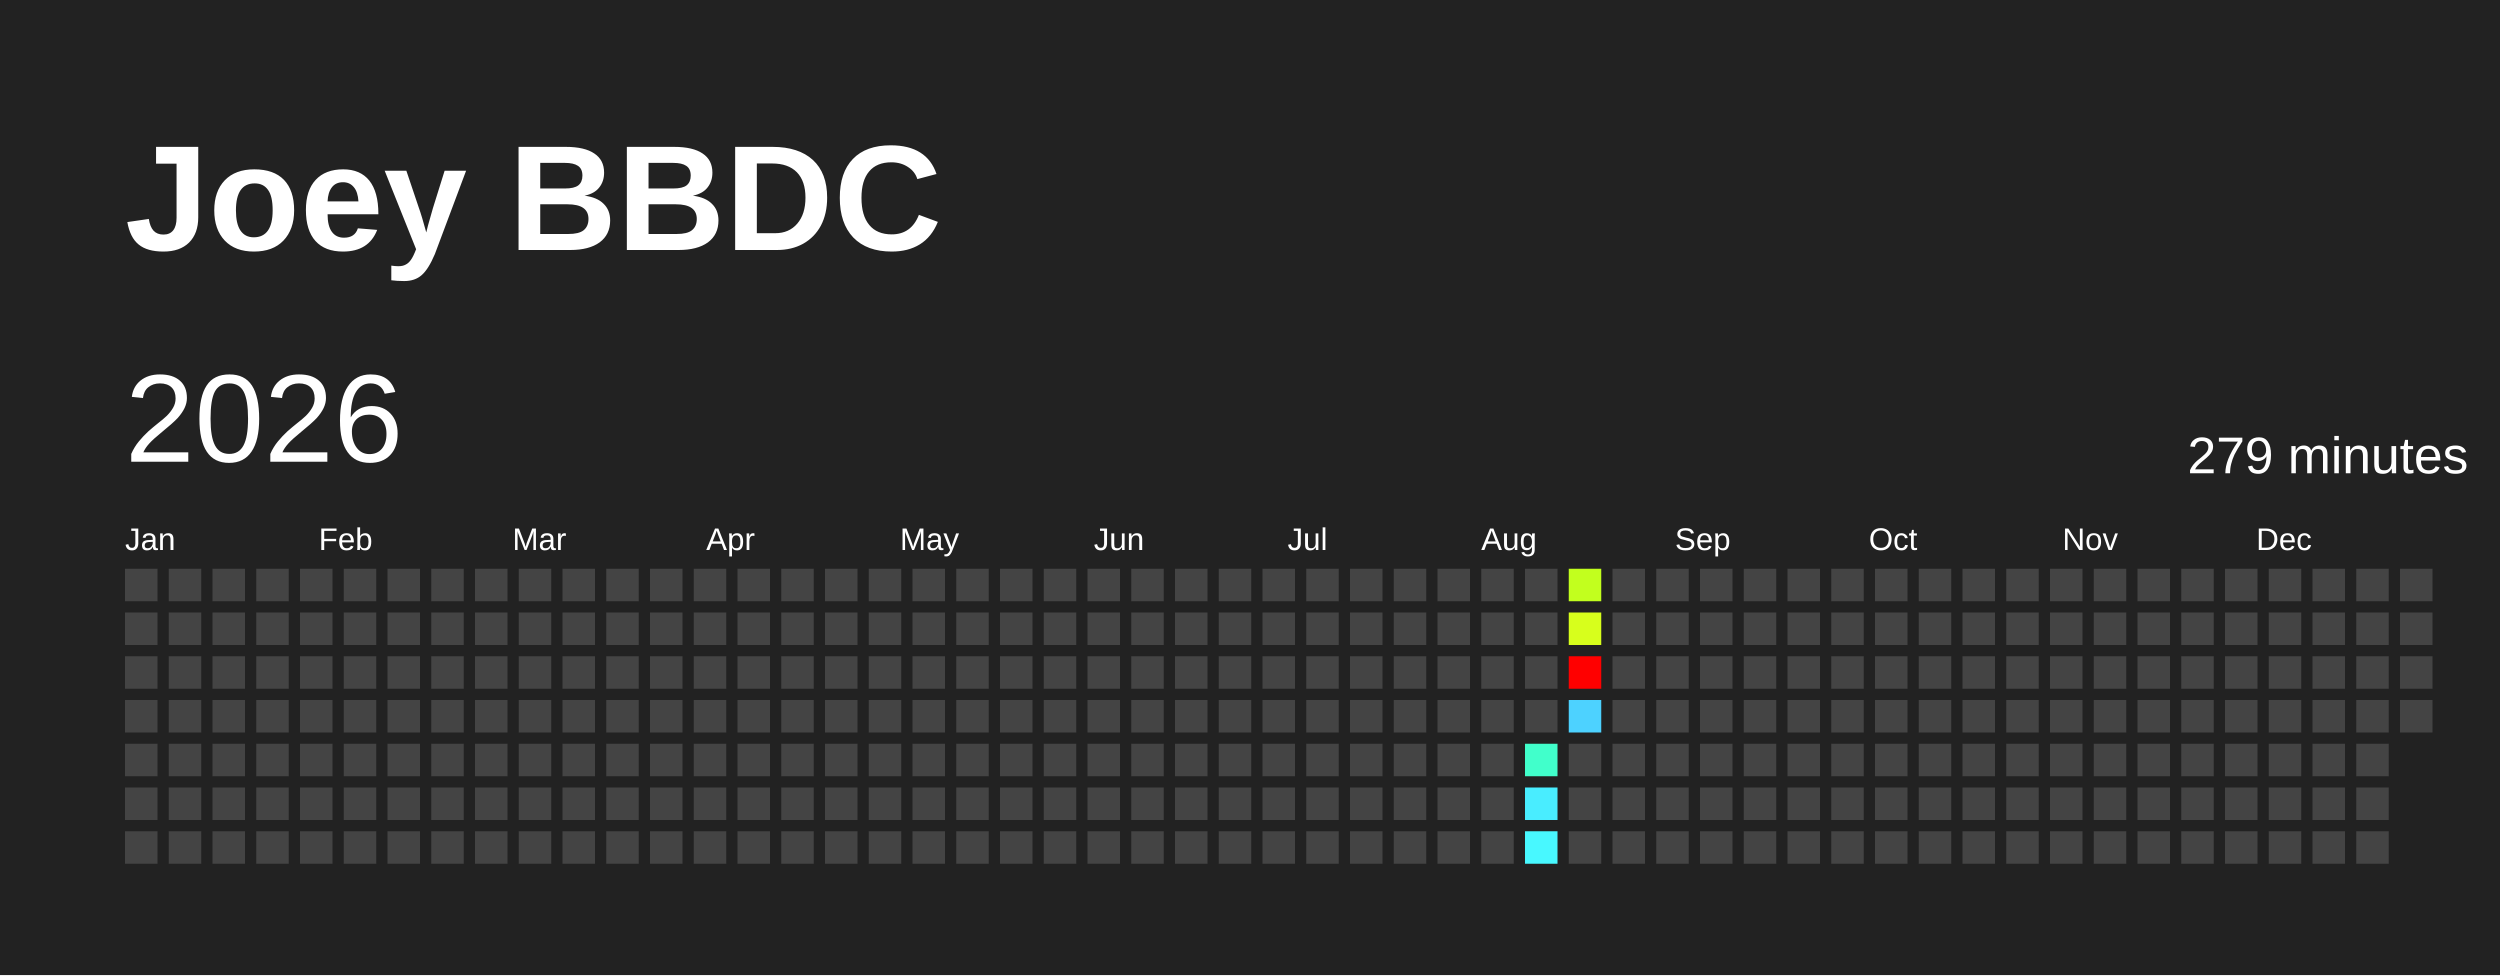
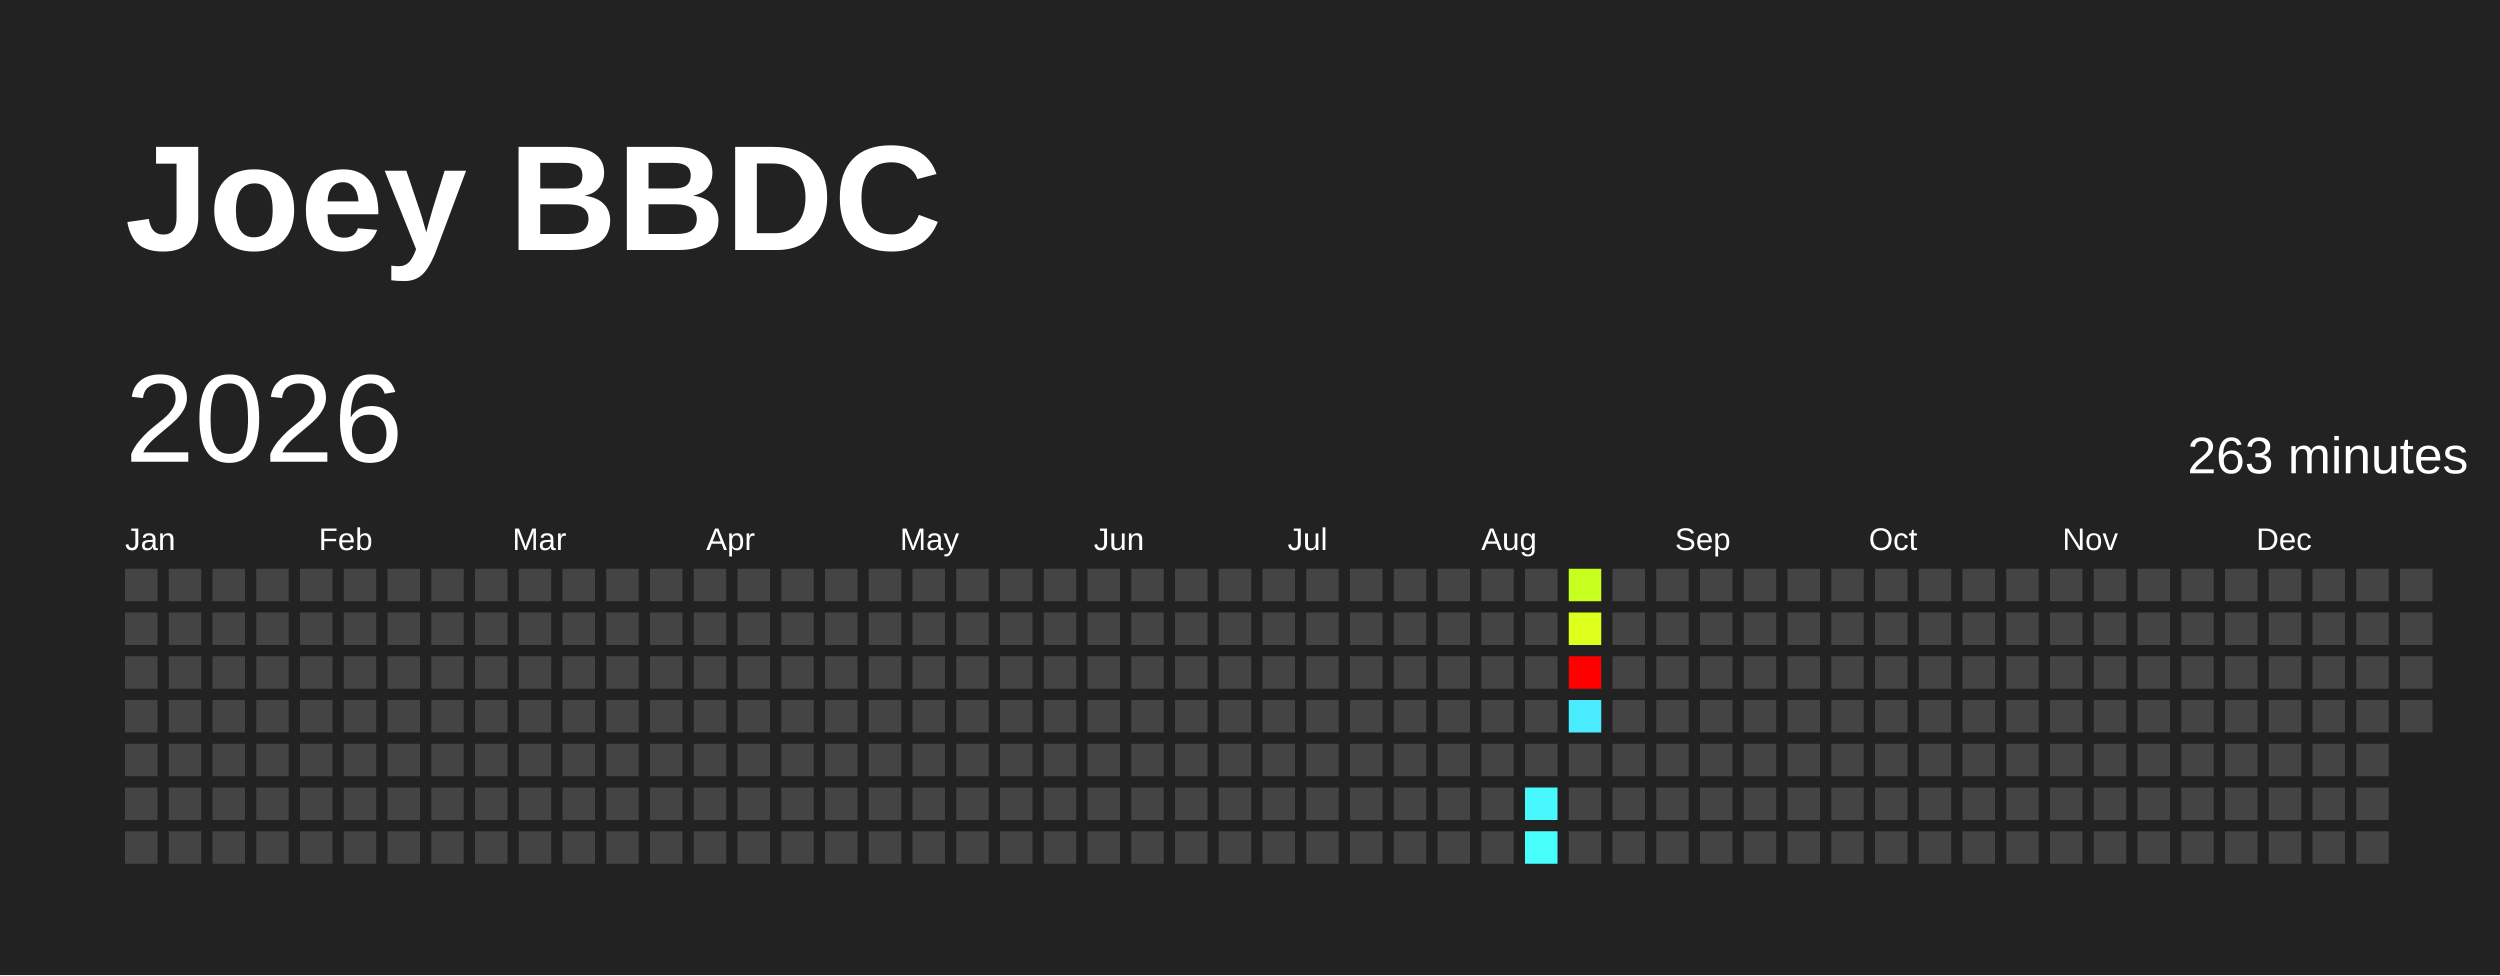
<svg xmlns="http://www.w3.org/2000/svg" baseProfile="full" height="78mm" version="1.1" viewBox="0,0,200,78" width="200mm">
  <defs />
  <rect fill="#222222" height="78" width="200" x="0" y="0" />
  <text fill="#FFFFFF" style="font-size:12px; font-family:Arial; font-weight:bold;" x="10" y="20">Joey BBDC</text>
  <text dominant-baseline="hanging" fill="#FFFFFF" style="font-size:10.0px; font-family:Arial;" x="10" y="30">2026</text>
-   <text dominant-baseline="hanging" fill="#FFFFFF" style="font-size:4.125px; font-family:Arial;" x="175" y="35">279 minutes</text>
+   <text dominant-baseline="hanging" fill="#FFFFFF" style="font-size:4.125px; font-family:Arial;" x="175" y="35">263 minutes</text>
  <text fill="#FFFFFF" style="font-size:2.5px; font-family:Arial" x="10.0" y="44">Jan</text>
  <text fill="#FFFFFF" style="font-size:2.5px; font-family:Arial" x="25.5" y="44">Feb</text>
  <text fill="#FFFFFF" style="font-size:2.5px; font-family:Arial" x="41.0" y="44">Mar</text>
  <text fill="#FFFFFF" style="font-size:2.5px; font-family:Arial" x="56.5" y="44">Apr</text>
  <text fill="#FFFFFF" style="font-size:2.5px; font-family:Arial" x="72.0" y="44">May</text>
  <text fill="#FFFFFF" style="font-size:2.5px; font-family:Arial" x="87.5" y="44">Jun</text>
  <text fill="#FFFFFF" style="font-size:2.5px; font-family:Arial" x="103.0" y="44">Jul</text>
  <text fill="#FFFFFF" style="font-size:2.5px; font-family:Arial" x="118.5" y="44">Aug</text>
  <text fill="#FFFFFF" style="font-size:2.5px; font-family:Arial" x="134.0" y="44">Sep</text>
  <text fill="#FFFFFF" style="font-size:2.5px; font-family:Arial" x="149.5" y="44">Oct</text>
  <text fill="#FFFFFF" style="font-size:2.5px; font-family:Arial" x="165.0" y="44">Nov</text>
  <text fill="#FFFFFF" style="font-size:2.5px; font-family:Arial" x="180.5" y="44">Dec</text>
  <rect fill="#444444" height="2.6" width="2.6" x="10.0" y="45.5" />
  <rect fill="#444444" height="2.6" width="2.6" x="10.0" y="49.0" />
  <rect fill="#444444" height="2.6" width="2.6" x="10.0" y="52.5" />
  <rect fill="#444444" height="2.6" width="2.6" x="10.0" y="56.0" />
  <rect fill="#444444" height="2.6" width="2.6" x="10.0" y="59.5" />
  <rect fill="#444444" height="2.6" width="2.6" x="10.0" y="63.0" />
  <rect fill="#444444" height="2.6" width="2.6" x="10.0" y="66.5" />
  <rect fill="#444444" height="2.6" width="2.6" x="13.5" y="45.5" />
  <rect fill="#444444" height="2.6" width="2.6" x="13.5" y="49.0" />
  <rect fill="#444444" height="2.6" width="2.6" x="13.5" y="52.5" />
  <rect fill="#444444" height="2.6" width="2.6" x="13.5" y="56.0" />
  <rect fill="#444444" height="2.6" width="2.6" x="13.5" y="59.5" />
  <rect fill="#444444" height="2.6" width="2.6" x="13.5" y="63.0" />
  <rect fill="#444444" height="2.6" width="2.6" x="13.5" y="66.5" />
  <rect fill="#444444" height="2.6" width="2.6" x="17.0" y="45.5" />
  <rect fill="#444444" height="2.6" width="2.6" x="17.0" y="49.0" />
  <rect fill="#444444" height="2.6" width="2.6" x="17.0" y="52.5" />
  <rect fill="#444444" height="2.6" width="2.6" x="17.0" y="56.0" />
  <rect fill="#444444" height="2.6" width="2.6" x="17.0" y="59.5" />
  <rect fill="#444444" height="2.6" width="2.6" x="17.0" y="63.0" />
  <rect fill="#444444" height="2.6" width="2.6" x="17.0" y="66.5" />
  <rect fill="#444444" height="2.6" width="2.6" x="20.5" y="45.5" />
  <rect fill="#444444" height="2.6" width="2.6" x="20.5" y="49.0" />
  <rect fill="#444444" height="2.6" width="2.6" x="20.5" y="52.5" />
  <rect fill="#444444" height="2.6" width="2.6" x="20.5" y="56.0" />
  <rect fill="#444444" height="2.6" width="2.6" x="20.5" y="59.5" />
  <rect fill="#444444" height="2.6" width="2.6" x="20.5" y="63.0" />
  <rect fill="#444444" height="2.6" width="2.6" x="20.5" y="66.5" />
  <rect fill="#444444" height="2.6" width="2.6" x="24.0" y="45.5" />
  <rect fill="#444444" height="2.6" width="2.6" x="24.0" y="49.0" />
  <rect fill="#444444" height="2.6" width="2.6" x="24.0" y="52.5" />
  <rect fill="#444444" height="2.6" width="2.6" x="24.0" y="56.0" />
  <rect fill="#444444" height="2.6" width="2.6" x="24.0" y="59.5" />
  <rect fill="#444444" height="2.6" width="2.6" x="24.0" y="63.0" />
  <rect fill="#444444" height="2.6" width="2.6" x="24.0" y="66.5" />
  <rect fill="#444444" height="2.6" width="2.6" x="27.5" y="45.5" />
  <rect fill="#444444" height="2.6" width="2.6" x="27.5" y="49.0" />
  <rect fill="#444444" height="2.6" width="2.6" x="27.5" y="52.5" />
  <rect fill="#444444" height="2.6" width="2.6" x="27.5" y="56.0" />
  <rect fill="#444444" height="2.6" width="2.6" x="27.5" y="59.5" />
  <rect fill="#444444" height="2.6" width="2.6" x="27.5" y="63.0" />
  <rect fill="#444444" height="2.6" width="2.6" x="27.5" y="66.5" />
  <rect fill="#444444" height="2.6" width="2.6" x="31.0" y="45.5" />
  <rect fill="#444444" height="2.6" width="2.6" x="31.0" y="49.0" />
  <rect fill="#444444" height="2.6" width="2.6" x="31.0" y="52.5" />
  <rect fill="#444444" height="2.6" width="2.6" x="31.0" y="56.0" />
  <rect fill="#444444" height="2.6" width="2.6" x="31.0" y="59.5" />
  <rect fill="#444444" height="2.6" width="2.6" x="31.0" y="63.0" />
  <rect fill="#444444" height="2.6" width="2.6" x="31.0" y="66.5" />
  <rect fill="#444444" height="2.6" width="2.6" x="34.5" y="45.5" />
  <rect fill="#444444" height="2.6" width="2.6" x="34.5" y="49.0" />
  <rect fill="#444444" height="2.6" width="2.6" x="34.5" y="52.5" />
  <rect fill="#444444" height="2.6" width="2.6" x="34.5" y="56.0" />
  <rect fill="#444444" height="2.6" width="2.6" x="34.5" y="59.5" />
  <rect fill="#444444" height="2.6" width="2.6" x="34.5" y="63.0" />
  <rect fill="#444444" height="2.6" width="2.6" x="34.5" y="66.5" />
  <rect fill="#444444" height="2.6" width="2.6" x="38.0" y="45.5" />
  <rect fill="#444444" height="2.6" width="2.6" x="38.0" y="49.0" />
  <rect fill="#444444" height="2.6" width="2.6" x="38.0" y="52.5" />
  <rect fill="#444444" height="2.6" width="2.6" x="38.0" y="56.0" />
  <rect fill="#444444" height="2.6" width="2.6" x="38.0" y="59.5" />
  <rect fill="#444444" height="2.6" width="2.6" x="38.0" y="63.0" />
  <rect fill="#444444" height="2.6" width="2.6" x="38.0" y="66.5" />
  <rect fill="#444444" height="2.6" width="2.6" x="41.5" y="45.5" />
  <rect fill="#444444" height="2.6" width="2.6" x="41.5" y="49.0" />
  <rect fill="#444444" height="2.6" width="2.6" x="41.5" y="52.5" />
  <rect fill="#444444" height="2.6" width="2.6" x="41.5" y="56.0" />
  <rect fill="#444444" height="2.6" width="2.6" x="41.5" y="59.5" />
  <rect fill="#444444" height="2.6" width="2.6" x="41.5" y="63.0" />
  <rect fill="#444444" height="2.6" width="2.6" x="41.5" y="66.5" />
  <rect fill="#444444" height="2.6" width="2.6" x="45.0" y="45.5" />
  <rect fill="#444444" height="2.6" width="2.6" x="45.0" y="49.0" />
  <rect fill="#444444" height="2.6" width="2.6" x="45.0" y="52.5" />
  <rect fill="#444444" height="2.6" width="2.6" x="45.0" y="56.0" />
  <rect fill="#444444" height="2.6" width="2.6" x="45.0" y="59.5" />
  <rect fill="#444444" height="2.6" width="2.6" x="45.0" y="63.0" />
  <rect fill="#444444" height="2.6" width="2.6" x="45.0" y="66.5" />
  <rect fill="#444444" height="2.6" width="2.6" x="48.5" y="45.5" />
  <rect fill="#444444" height="2.6" width="2.6" x="48.5" y="49.0" />
  <rect fill="#444444" height="2.6" width="2.6" x="48.5" y="52.5" />
  <rect fill="#444444" height="2.6" width="2.6" x="48.5" y="56.0" />
  <rect fill="#444444" height="2.6" width="2.6" x="48.5" y="59.5" />
  <rect fill="#444444" height="2.6" width="2.6" x="48.5" y="63.0" />
  <rect fill="#444444" height="2.6" width="2.6" x="48.5" y="66.5" />
  <rect fill="#444444" height="2.6" width="2.6" x="52.0" y="45.5" />
  <rect fill="#444444" height="2.6" width="2.6" x="52.0" y="49.0" />
  <rect fill="#444444" height="2.6" width="2.6" x="52.0" y="52.5" />
  <rect fill="#444444" height="2.6" width="2.6" x="52.0" y="56.0" />
  <rect fill="#444444" height="2.6" width="2.6" x="52.0" y="59.5" />
  <rect fill="#444444" height="2.6" width="2.6" x="52.0" y="63.0" />
  <rect fill="#444444" height="2.6" width="2.6" x="52.0" y="66.5" />
  <rect fill="#444444" height="2.6" width="2.6" x="55.5" y="45.5" />
  <rect fill="#444444" height="2.6" width="2.6" x="55.5" y="49.0" />
  <rect fill="#444444" height="2.6" width="2.6" x="55.5" y="52.5" />
  <rect fill="#444444" height="2.6" width="2.6" x="55.5" y="56.0" />
  <rect fill="#444444" height="2.6" width="2.6" x="55.5" y="59.5" />
  <rect fill="#444444" height="2.6" width="2.6" x="55.5" y="63.0" />
  <rect fill="#444444" height="2.6" width="2.6" x="55.5" y="66.5" />
  <rect fill="#444444" height="2.6" width="2.6" x="59.0" y="45.5" />
  <rect fill="#444444" height="2.6" width="2.6" x="59.0" y="49.0" />
  <rect fill="#444444" height="2.6" width="2.6" x="59.0" y="52.5" />
  <rect fill="#444444" height="2.6" width="2.6" x="59.0" y="56.0" />
  <rect fill="#444444" height="2.6" width="2.6" x="59.0" y="59.5" />
  <rect fill="#444444" height="2.6" width="2.6" x="59.0" y="63.0" />
  <rect fill="#444444" height="2.6" width="2.6" x="59.0" y="66.5" />
  <rect fill="#444444" height="2.6" width="2.6" x="62.5" y="45.5" />
  <rect fill="#444444" height="2.6" width="2.6" x="62.5" y="49.0" />
  <rect fill="#444444" height="2.6" width="2.6" x="62.5" y="52.5" />
  <rect fill="#444444" height="2.6" width="2.6" x="62.5" y="56.0" />
  <rect fill="#444444" height="2.6" width="2.6" x="62.5" y="59.5" />
  <rect fill="#444444" height="2.6" width="2.6" x="62.5" y="63.0" />
  <rect fill="#444444" height="2.6" width="2.6" x="62.5" y="66.5" />
  <rect fill="#444444" height="2.6" width="2.6" x="66.0" y="45.5" />
  <rect fill="#444444" height="2.6" width="2.6" x="66.0" y="49.0" />
  <rect fill="#444444" height="2.6" width="2.6" x="66.0" y="52.5" />
  <rect fill="#444444" height="2.6" width="2.6" x="66.0" y="56.0" />
  <rect fill="#444444" height="2.6" width="2.6" x="66.0" y="59.5" />
  <rect fill="#444444" height="2.6" width="2.6" x="66.0" y="63.0" />
  <rect fill="#444444" height="2.6" width="2.6" x="66.0" y="66.5" />
  <rect fill="#444444" height="2.6" width="2.6" x="69.5" y="45.5" />
  <rect fill="#444444" height="2.6" width="2.6" x="69.5" y="49.0" />
  <rect fill="#444444" height="2.6" width="2.6" x="69.5" y="52.5" />
  <rect fill="#444444" height="2.6" width="2.6" x="69.5" y="56.0" />
  <rect fill="#444444" height="2.6" width="2.6" x="69.5" y="59.5" />
  <rect fill="#444444" height="2.6" width="2.6" x="69.5" y="63.0" />
  <rect fill="#444444" height="2.6" width="2.6" x="69.5" y="66.5" />
  <rect fill="#444444" height="2.6" width="2.6" x="73.0" y="45.5" />
  <rect fill="#444444" height="2.6" width="2.6" x="73.0" y="49.0" />
  <rect fill="#444444" height="2.6" width="2.6" x="73.0" y="52.5" />
  <rect fill="#444444" height="2.6" width="2.6" x="73.0" y="56.0" />
  <rect fill="#444444" height="2.6" width="2.6" x="73.0" y="59.5" />
  <rect fill="#444444" height="2.6" width="2.6" x="73.0" y="63.0" />
  <rect fill="#444444" height="2.6" width="2.6" x="73.0" y="66.5" />
  <rect fill="#444444" height="2.6" width="2.6" x="76.5" y="45.5" />
  <rect fill="#444444" height="2.6" width="2.6" x="76.5" y="49.0" />
  <rect fill="#444444" height="2.6" width="2.6" x="76.5" y="52.5" />
  <rect fill="#444444" height="2.6" width="2.6" x="76.5" y="56.0" />
  <rect fill="#444444" height="2.6" width="2.6" x="76.5" y="59.5" />
  <rect fill="#444444" height="2.6" width="2.6" x="76.5" y="63.0" />
  <rect fill="#444444" height="2.6" width="2.6" x="76.5" y="66.5" />
  <rect fill="#444444" height="2.6" width="2.6" x="80.0" y="45.5" />
  <rect fill="#444444" height="2.6" width="2.6" x="80.0" y="49.0" />
  <rect fill="#444444" height="2.6" width="2.6" x="80.0" y="52.5" />
  <rect fill="#444444" height="2.6" width="2.6" x="80.0" y="56.0" />
  <rect fill="#444444" height="2.6" width="2.6" x="80.0" y="59.5" />
  <rect fill="#444444" height="2.6" width="2.6" x="80.0" y="63.0" />
  <rect fill="#444444" height="2.6" width="2.6" x="80.0" y="66.5" />
  <rect fill="#444444" height="2.6" width="2.6" x="83.5" y="45.5" />
  <rect fill="#444444" height="2.6" width="2.6" x="83.5" y="49.0" />
  <rect fill="#444444" height="2.6" width="2.6" x="83.5" y="52.5" />
  <rect fill="#444444" height="2.6" width="2.6" x="83.5" y="56.0" />
  <rect fill="#444444" height="2.6" width="2.6" x="83.5" y="59.5" />
  <rect fill="#444444" height="2.6" width="2.6" x="83.5" y="63.0" />
  <rect fill="#444444" height="2.6" width="2.6" x="83.5" y="66.5" />
  <rect fill="#444444" height="2.6" width="2.6" x="87.0" y="45.5" />
  <rect fill="#444444" height="2.6" width="2.6" x="87.0" y="49.0" />
  <rect fill="#444444" height="2.6" width="2.6" x="87.0" y="52.5" />
  <rect fill="#444444" height="2.6" width="2.6" x="87.0" y="56.0" />
  <rect fill="#444444" height="2.6" width="2.6" x="87.0" y="59.5" />
  <rect fill="#444444" height="2.6" width="2.6" x="87.0" y="63.0" />
  <rect fill="#444444" height="2.6" width="2.6" x="87.0" y="66.5" />
  <rect fill="#444444" height="2.6" width="2.6" x="90.5" y="45.5" />
  <rect fill="#444444" height="2.6" width="2.6" x="90.5" y="49.0" />
  <rect fill="#444444" height="2.6" width="2.6" x="90.5" y="52.5" />
  <rect fill="#444444" height="2.6" width="2.6" x="90.5" y="56.0" />
  <rect fill="#444444" height="2.6" width="2.6" x="90.5" y="59.5" />
  <rect fill="#444444" height="2.6" width="2.6" x="90.5" y="63.0" />
  <rect fill="#444444" height="2.6" width="2.6" x="90.5" y="66.5" />
  <rect fill="#444444" height="2.6" width="2.6" x="94.0" y="45.5" />
  <rect fill="#444444" height="2.6" width="2.6" x="94.0" y="49.0" />
  <rect fill="#444444" height="2.6" width="2.6" x="94.0" y="52.5" />
  <rect fill="#444444" height="2.6" width="2.6" x="94.0" y="56.0" />
  <rect fill="#444444" height="2.6" width="2.6" x="94.0" y="59.5" />
  <rect fill="#444444" height="2.6" width="2.6" x="94.0" y="63.0" />
  <rect fill="#444444" height="2.6" width="2.6" x="94.0" y="66.5" />
  <rect fill="#444444" height="2.6" width="2.6" x="97.5" y="45.5" />
  <rect fill="#444444" height="2.6" width="2.6" x="97.5" y="49.0" />
  <rect fill="#444444" height="2.6" width="2.6" x="97.5" y="52.5" />
  <rect fill="#444444" height="2.6" width="2.6" x="97.5" y="56.0" />
  <rect fill="#444444" height="2.6" width="2.6" x="97.5" y="59.5" />
  <rect fill="#444444" height="2.6" width="2.6" x="97.5" y="63.0" />
  <rect fill="#444444" height="2.6" width="2.6" x="97.5" y="66.5" />
  <rect fill="#444444" height="2.6" width="2.6" x="101.0" y="45.5" />
  <rect fill="#444444" height="2.6" width="2.6" x="101.0" y="49.0" />
  <rect fill="#444444" height="2.6" width="2.6" x="101.0" y="52.5" />
  <rect fill="#444444" height="2.6" width="2.6" x="101.0" y="56.0" />
  <rect fill="#444444" height="2.6" width="2.6" x="101.0" y="59.5" />
  <rect fill="#444444" height="2.6" width="2.6" x="101.0" y="63.0" />
  <rect fill="#444444" height="2.6" width="2.6" x="101.0" y="66.5" />
  <rect fill="#444444" height="2.6" width="2.6" x="104.5" y="45.5" />
  <rect fill="#444444" height="2.6" width="2.6" x="104.5" y="49.0" />
  <rect fill="#444444" height="2.6" width="2.6" x="104.5" y="52.5" />
  <rect fill="#444444" height="2.6" width="2.6" x="104.5" y="56.0" />
  <rect fill="#444444" height="2.6" width="2.6" x="104.5" y="59.5" />
  <rect fill="#444444" height="2.6" width="2.6" x="104.5" y="63.0" />
  <rect fill="#444444" height="2.6" width="2.6" x="104.5" y="66.5" />
  <rect fill="#444444" height="2.6" width="2.6" x="108.0" y="45.5" />
  <rect fill="#444444" height="2.6" width="2.6" x="108.0" y="49.0" />
  <rect fill="#444444" height="2.6" width="2.6" x="108.0" y="52.5" />
  <rect fill="#444444" height="2.6" width="2.6" x="108.0" y="56.0" />
  <rect fill="#444444" height="2.6" width="2.6" x="108.0" y="59.5" />
  <rect fill="#444444" height="2.6" width="2.6" x="108.0" y="63.0" />
  <rect fill="#444444" height="2.6" width="2.6" x="108.0" y="66.5" />
  <rect fill="#444444" height="2.6" width="2.6" x="111.5" y="45.5" />
  <rect fill="#444444" height="2.6" width="2.6" x="111.5" y="49.0" />
  <rect fill="#444444" height="2.6" width="2.6" x="111.5" y="52.5" />
  <rect fill="#444444" height="2.6" width="2.6" x="111.5" y="56.0" />
  <rect fill="#444444" height="2.6" width="2.6" x="111.5" y="59.5" />
  <rect fill="#444444" height="2.6" width="2.6" x="111.5" y="63.0" />
  <rect fill="#444444" height="2.6" width="2.6" x="111.5" y="66.5" />
  <rect fill="#444444" height="2.6" width="2.6" x="115.0" y="45.5" />
  <rect fill="#444444" height="2.6" width="2.6" x="115.0" y="49.0" />
  <rect fill="#444444" height="2.6" width="2.6" x="115.0" y="52.5" />
  <rect fill="#444444" height="2.6" width="2.6" x="115.0" y="56.0" />
  <rect fill="#444444" height="2.6" width="2.6" x="115.0" y="59.5" />
  <rect fill="#444444" height="2.6" width="2.6" x="115.0" y="63.0" />
  <rect fill="#444444" height="2.6" width="2.6" x="115.0" y="66.5" />
  <rect fill="#444444" height="2.6" width="2.6" x="118.5" y="45.5" />
  <rect fill="#444444" height="2.6" width="2.6" x="118.5" y="49.0" />
  <rect fill="#444444" height="2.6" width="2.6" x="118.5" y="52.5" />
  <rect fill="#444444" height="2.6" width="2.6" x="118.5" y="56.0" />
  <rect fill="#444444" height="2.6" width="2.6" x="118.5" y="59.5" />
  <rect fill="#444444" height="2.6" width="2.6" x="118.5" y="63.0" />
  <rect fill="#444444" height="2.6" width="2.6" x="118.5" y="66.5" />
  <rect fill="#444444" height="2.6" width="2.6" x="122.0" y="45.5" />
  <rect fill="#444444" height="2.6" width="2.6" x="122.0" y="49.0" />
  <rect fill="#444444" height="2.6" width="2.6" x="122.0" y="52.5" />
  <rect fill="#444444" height="2.6" width="2.6" x="122.0" y="56.0" />
-   <rect fill="#41ffcb" height="2.6" width="2.6" x="122.0" y="59.5" />
-   <rect fill="#49edff" height="2.6" width="2.6" x="122.0" y="63.0" />
-   <rect fill="#48f8ff" height="2.6" width="2.6" x="122.0" y="66.5" />
-   <rect fill="#c2ff1e" height="2.6" width="2.6" x="125.5" y="45.5" />
-   <rect fill="#d7ff1c" height="2.6" width="2.6" x="125.5" y="49.0" />
+   <rect fill="#444444" height="2.6" width="2.6" x="122.0" y="59.5" />
+   <rect fill="#48f8ff" height="2.6" width="2.6" x="122.0" y="63.0" />
+   <rect fill="#47fffb" height="2.6" width="2.6" x="122.0" y="66.5" />
+   <rect fill="#c7ff1e" height="2.6" width="2.6" x="125.5" y="45.5" />
+   <rect fill="#dcff1b" height="2.6" width="2.6" x="125.5" y="49.0" />
  <rect fill="red" height="2.6" width="2.6" x="125.5" y="52.5" />
-   <rect fill="#4dd2ff" height="2.6" width="2.6" x="125.5" y="56.0" />
+   <rect fill="#49edff" height="2.6" width="2.6" x="125.5" y="56.0" />
  <rect fill="#444444" height="2.6" width="2.6" x="125.5" y="59.5" />
  <rect fill="#444444" height="2.6" width="2.6" x="125.5" y="63.0" />
  <rect fill="#444444" height="2.6" width="2.6" x="125.5" y="66.5" />
  <rect fill="#444444" height="2.6" width="2.6" x="129.0" y="45.5" />
  <rect fill="#444444" height="2.6" width="2.6" x="129.0" y="49.0" />
  <rect fill="#444444" height="2.6" width="2.6" x="129.0" y="52.5" />
  <rect fill="#444444" height="2.6" width="2.6" x="129.0" y="56.0" />
  <rect fill="#444444" height="2.6" width="2.6" x="129.0" y="59.5" />
  <rect fill="#444444" height="2.6" width="2.6" x="129.0" y="63.0" />
  <rect fill="#444444" height="2.6" width="2.6" x="129.0" y="66.5" />
  <rect fill="#444444" height="2.6" width="2.6" x="132.5" y="45.5" />
  <rect fill="#444444" height="2.6" width="2.6" x="132.5" y="49.0" />
  <rect fill="#444444" height="2.6" width="2.6" x="132.5" y="52.5" />
  <rect fill="#444444" height="2.6" width="2.6" x="132.5" y="56.0" />
  <rect fill="#444444" height="2.6" width="2.6" x="132.5" y="59.5" />
  <rect fill="#444444" height="2.6" width="2.6" x="132.5" y="63.0" />
  <rect fill="#444444" height="2.6" width="2.6" x="132.5" y="66.5" />
  <rect fill="#444444" height="2.6" width="2.6" x="136.0" y="45.5" />
  <rect fill="#444444" height="2.6" width="2.6" x="136.0" y="49.0" />
  <rect fill="#444444" height="2.6" width="2.6" x="136.0" y="52.5" />
  <rect fill="#444444" height="2.6" width="2.6" x="136.0" y="56.0" />
  <rect fill="#444444" height="2.6" width="2.6" x="136.0" y="59.5" />
  <rect fill="#444444" height="2.6" width="2.6" x="136.0" y="63.0" />
  <rect fill="#444444" height="2.6" width="2.6" x="136.0" y="66.5" />
  <rect fill="#444444" height="2.6" width="2.6" x="139.5" y="45.5" />
  <rect fill="#444444" height="2.6" width="2.6" x="139.5" y="49.0" />
  <rect fill="#444444" height="2.6" width="2.6" x="139.5" y="52.5" />
  <rect fill="#444444" height="2.6" width="2.6" x="139.5" y="56.0" />
  <rect fill="#444444" height="2.6" width="2.6" x="139.5" y="59.5" />
  <rect fill="#444444" height="2.6" width="2.6" x="139.5" y="63.0" />
  <rect fill="#444444" height="2.6" width="2.6" x="139.5" y="66.5" />
  <rect fill="#444444" height="2.6" width="2.6" x="143.0" y="45.5" />
  <rect fill="#444444" height="2.6" width="2.6" x="143.0" y="49.0" />
  <rect fill="#444444" height="2.6" width="2.6" x="143.0" y="52.5" />
  <rect fill="#444444" height="2.6" width="2.6" x="143.0" y="56.0" />
  <rect fill="#444444" height="2.6" width="2.6" x="143.0" y="59.5" />
  <rect fill="#444444" height="2.6" width="2.6" x="143.0" y="63.0" />
  <rect fill="#444444" height="2.6" width="2.6" x="143.0" y="66.5" />
  <rect fill="#444444" height="2.6" width="2.6" x="146.5" y="45.5" />
  <rect fill="#444444" height="2.6" width="2.6" x="146.5" y="49.0" />
  <rect fill="#444444" height="2.6" width="2.6" x="146.5" y="52.5" />
  <rect fill="#444444" height="2.6" width="2.6" x="146.5" y="56.0" />
  <rect fill="#444444" height="2.6" width="2.6" x="146.5" y="59.5" />
  <rect fill="#444444" height="2.6" width="2.6" x="146.5" y="63.0" />
  <rect fill="#444444" height="2.6" width="2.6" x="146.5" y="66.5" />
  <rect fill="#444444" height="2.6" width="2.6" x="150.0" y="45.5" />
  <rect fill="#444444" height="2.6" width="2.6" x="150.0" y="49.0" />
  <rect fill="#444444" height="2.6" width="2.6" x="150.0" y="52.5" />
  <rect fill="#444444" height="2.6" width="2.6" x="150.0" y="56.0" />
  <rect fill="#444444" height="2.6" width="2.6" x="150.0" y="59.5" />
  <rect fill="#444444" height="2.6" width="2.6" x="150.0" y="63.0" />
  <rect fill="#444444" height="2.6" width="2.6" x="150.0" y="66.5" />
  <rect fill="#444444" height="2.6" width="2.6" x="153.5" y="45.5" />
  <rect fill="#444444" height="2.6" width="2.6" x="153.5" y="49.0" />
  <rect fill="#444444" height="2.6" width="2.6" x="153.5" y="52.5" />
  <rect fill="#444444" height="2.6" width="2.6" x="153.5" y="56.0" />
  <rect fill="#444444" height="2.6" width="2.6" x="153.5" y="59.5" />
  <rect fill="#444444" height="2.6" width="2.6" x="153.5" y="63.0" />
  <rect fill="#444444" height="2.6" width="2.6" x="153.5" y="66.5" />
  <rect fill="#444444" height="2.6" width="2.6" x="157.0" y="45.5" />
  <rect fill="#444444" height="2.6" width="2.6" x="157.0" y="49.0" />
  <rect fill="#444444" height="2.6" width="2.6" x="157.0" y="52.5" />
  <rect fill="#444444" height="2.6" width="2.6" x="157.0" y="56.0" />
  <rect fill="#444444" height="2.6" width="2.6" x="157.0" y="59.5" />
  <rect fill="#444444" height="2.6" width="2.6" x="157.0" y="63.0" />
  <rect fill="#444444" height="2.6" width="2.6" x="157.0" y="66.5" />
  <rect fill="#444444" height="2.6" width="2.6" x="160.5" y="45.5" />
  <rect fill="#444444" height="2.6" width="2.6" x="160.5" y="49.0" />
  <rect fill="#444444" height="2.6" width="2.6" x="160.5" y="52.5" />
  <rect fill="#444444" height="2.6" width="2.6" x="160.5" y="56.0" />
  <rect fill="#444444" height="2.6" width="2.6" x="160.5" y="59.5" />
  <rect fill="#444444" height="2.6" width="2.6" x="160.5" y="63.0" />
  <rect fill="#444444" height="2.6" width="2.6" x="160.5" y="66.5" />
  <rect fill="#444444" height="2.6" width="2.6" x="164.0" y="45.5" />
  <rect fill="#444444" height="2.6" width="2.6" x="164.0" y="49.0" />
  <rect fill="#444444" height="2.6" width="2.6" x="164.0" y="52.5" />
  <rect fill="#444444" height="2.6" width="2.6" x="164.0" y="56.0" />
  <rect fill="#444444" height="2.6" width="2.6" x="164.0" y="59.5" />
  <rect fill="#444444" height="2.6" width="2.6" x="164.0" y="63.0" />
  <rect fill="#444444" height="2.6" width="2.6" x="164.0" y="66.5" />
  <rect fill="#444444" height="2.6" width="2.6" x="167.5" y="45.5" />
  <rect fill="#444444" height="2.6" width="2.6" x="167.5" y="49.0" />
  <rect fill="#444444" height="2.6" width="2.6" x="167.5" y="52.5" />
  <rect fill="#444444" height="2.6" width="2.6" x="167.5" y="56.0" />
  <rect fill="#444444" height="2.6" width="2.6" x="167.5" y="59.5" />
  <rect fill="#444444" height="2.6" width="2.6" x="167.5" y="63.0" />
  <rect fill="#444444" height="2.6" width="2.6" x="167.5" y="66.5" />
  <rect fill="#444444" height="2.6" width="2.6" x="171.0" y="45.5" />
  <rect fill="#444444" height="2.6" width="2.6" x="171.0" y="49.0" />
  <rect fill="#444444" height="2.6" width="2.6" x="171.0" y="52.5" />
  <rect fill="#444444" height="2.6" width="2.6" x="171.0" y="56.0" />
  <rect fill="#444444" height="2.6" width="2.6" x="171.0" y="59.5" />
  <rect fill="#444444" height="2.6" width="2.6" x="171.0" y="63.0" />
  <rect fill="#444444" height="2.6" width="2.6" x="171.0" y="66.5" />
  <rect fill="#444444" height="2.6" width="2.6" x="174.5" y="45.5" />
  <rect fill="#444444" height="2.6" width="2.6" x="174.5" y="49.0" />
  <rect fill="#444444" height="2.6" width="2.6" x="174.5" y="52.5" />
  <rect fill="#444444" height="2.6" width="2.6" x="174.5" y="56.0" />
  <rect fill="#444444" height="2.6" width="2.6" x="174.5" y="59.5" />
  <rect fill="#444444" height="2.6" width="2.6" x="174.5" y="63.0" />
  <rect fill="#444444" height="2.6" width="2.6" x="174.5" y="66.5" />
  <rect fill="#444444" height="2.6" width="2.6" x="178.0" y="45.5" />
  <rect fill="#444444" height="2.6" width="2.6" x="178.0" y="49.0" />
  <rect fill="#444444" height="2.6" width="2.6" x="178.0" y="52.5" />
  <rect fill="#444444" height="2.6" width="2.6" x="178.0" y="56.0" />
  <rect fill="#444444" height="2.6" width="2.6" x="178.0" y="59.5" />
  <rect fill="#444444" height="2.6" width="2.6" x="178.0" y="63.0" />
  <rect fill="#444444" height="2.6" width="2.6" x="178.0" y="66.5" />
  <rect fill="#444444" height="2.6" width="2.6" x="181.5" y="45.5" />
  <rect fill="#444444" height="2.6" width="2.6" x="181.5" y="49.0" />
  <rect fill="#444444" height="2.6" width="2.6" x="181.5" y="52.5" />
  <rect fill="#444444" height="2.6" width="2.6" x="181.5" y="56.0" />
  <rect fill="#444444" height="2.6" width="2.6" x="181.5" y="59.5" />
  <rect fill="#444444" height="2.6" width="2.6" x="181.5" y="63.0" />
  <rect fill="#444444" height="2.6" width="2.6" x="181.5" y="66.5" />
  <rect fill="#444444" height="2.6" width="2.6" x="185.0" y="45.5" />
  <rect fill="#444444" height="2.6" width="2.6" x="185.0" y="49.0" />
  <rect fill="#444444" height="2.6" width="2.6" x="185.0" y="52.5" />
  <rect fill="#444444" height="2.6" width="2.6" x="185.0" y="56.0" />
  <rect fill="#444444" height="2.6" width="2.6" x="185.0" y="59.5" />
  <rect fill="#444444" height="2.6" width="2.6" x="185.0" y="63.0" />
  <rect fill="#444444" height="2.6" width="2.6" x="185.0" y="66.5" />
  <rect fill="#444444" height="2.6" width="2.6" x="188.5" y="45.5" />
  <rect fill="#444444" height="2.6" width="2.6" x="188.5" y="49.0" />
  <rect fill="#444444" height="2.6" width="2.6" x="188.5" y="52.5" />
  <rect fill="#444444" height="2.6" width="2.6" x="188.5" y="56.0" />
  <rect fill="#444444" height="2.6" width="2.6" x="188.5" y="59.5" />
  <rect fill="#444444" height="2.6" width="2.6" x="188.5" y="63.0" />
  <rect fill="#444444" height="2.6" width="2.6" x="188.5" y="66.5" />
  <rect fill="#444444" height="2.6" width="2.6" x="192.0" y="45.5" />
  <rect fill="#444444" height="2.6" width="2.6" x="192.0" y="49.0" />
  <rect fill="#444444" height="2.6" width="2.6" x="192.0" y="52.5" />
  <rect fill="#444444" height="2.6" width="2.6" x="192.0" y="56.0" />
</svg>
